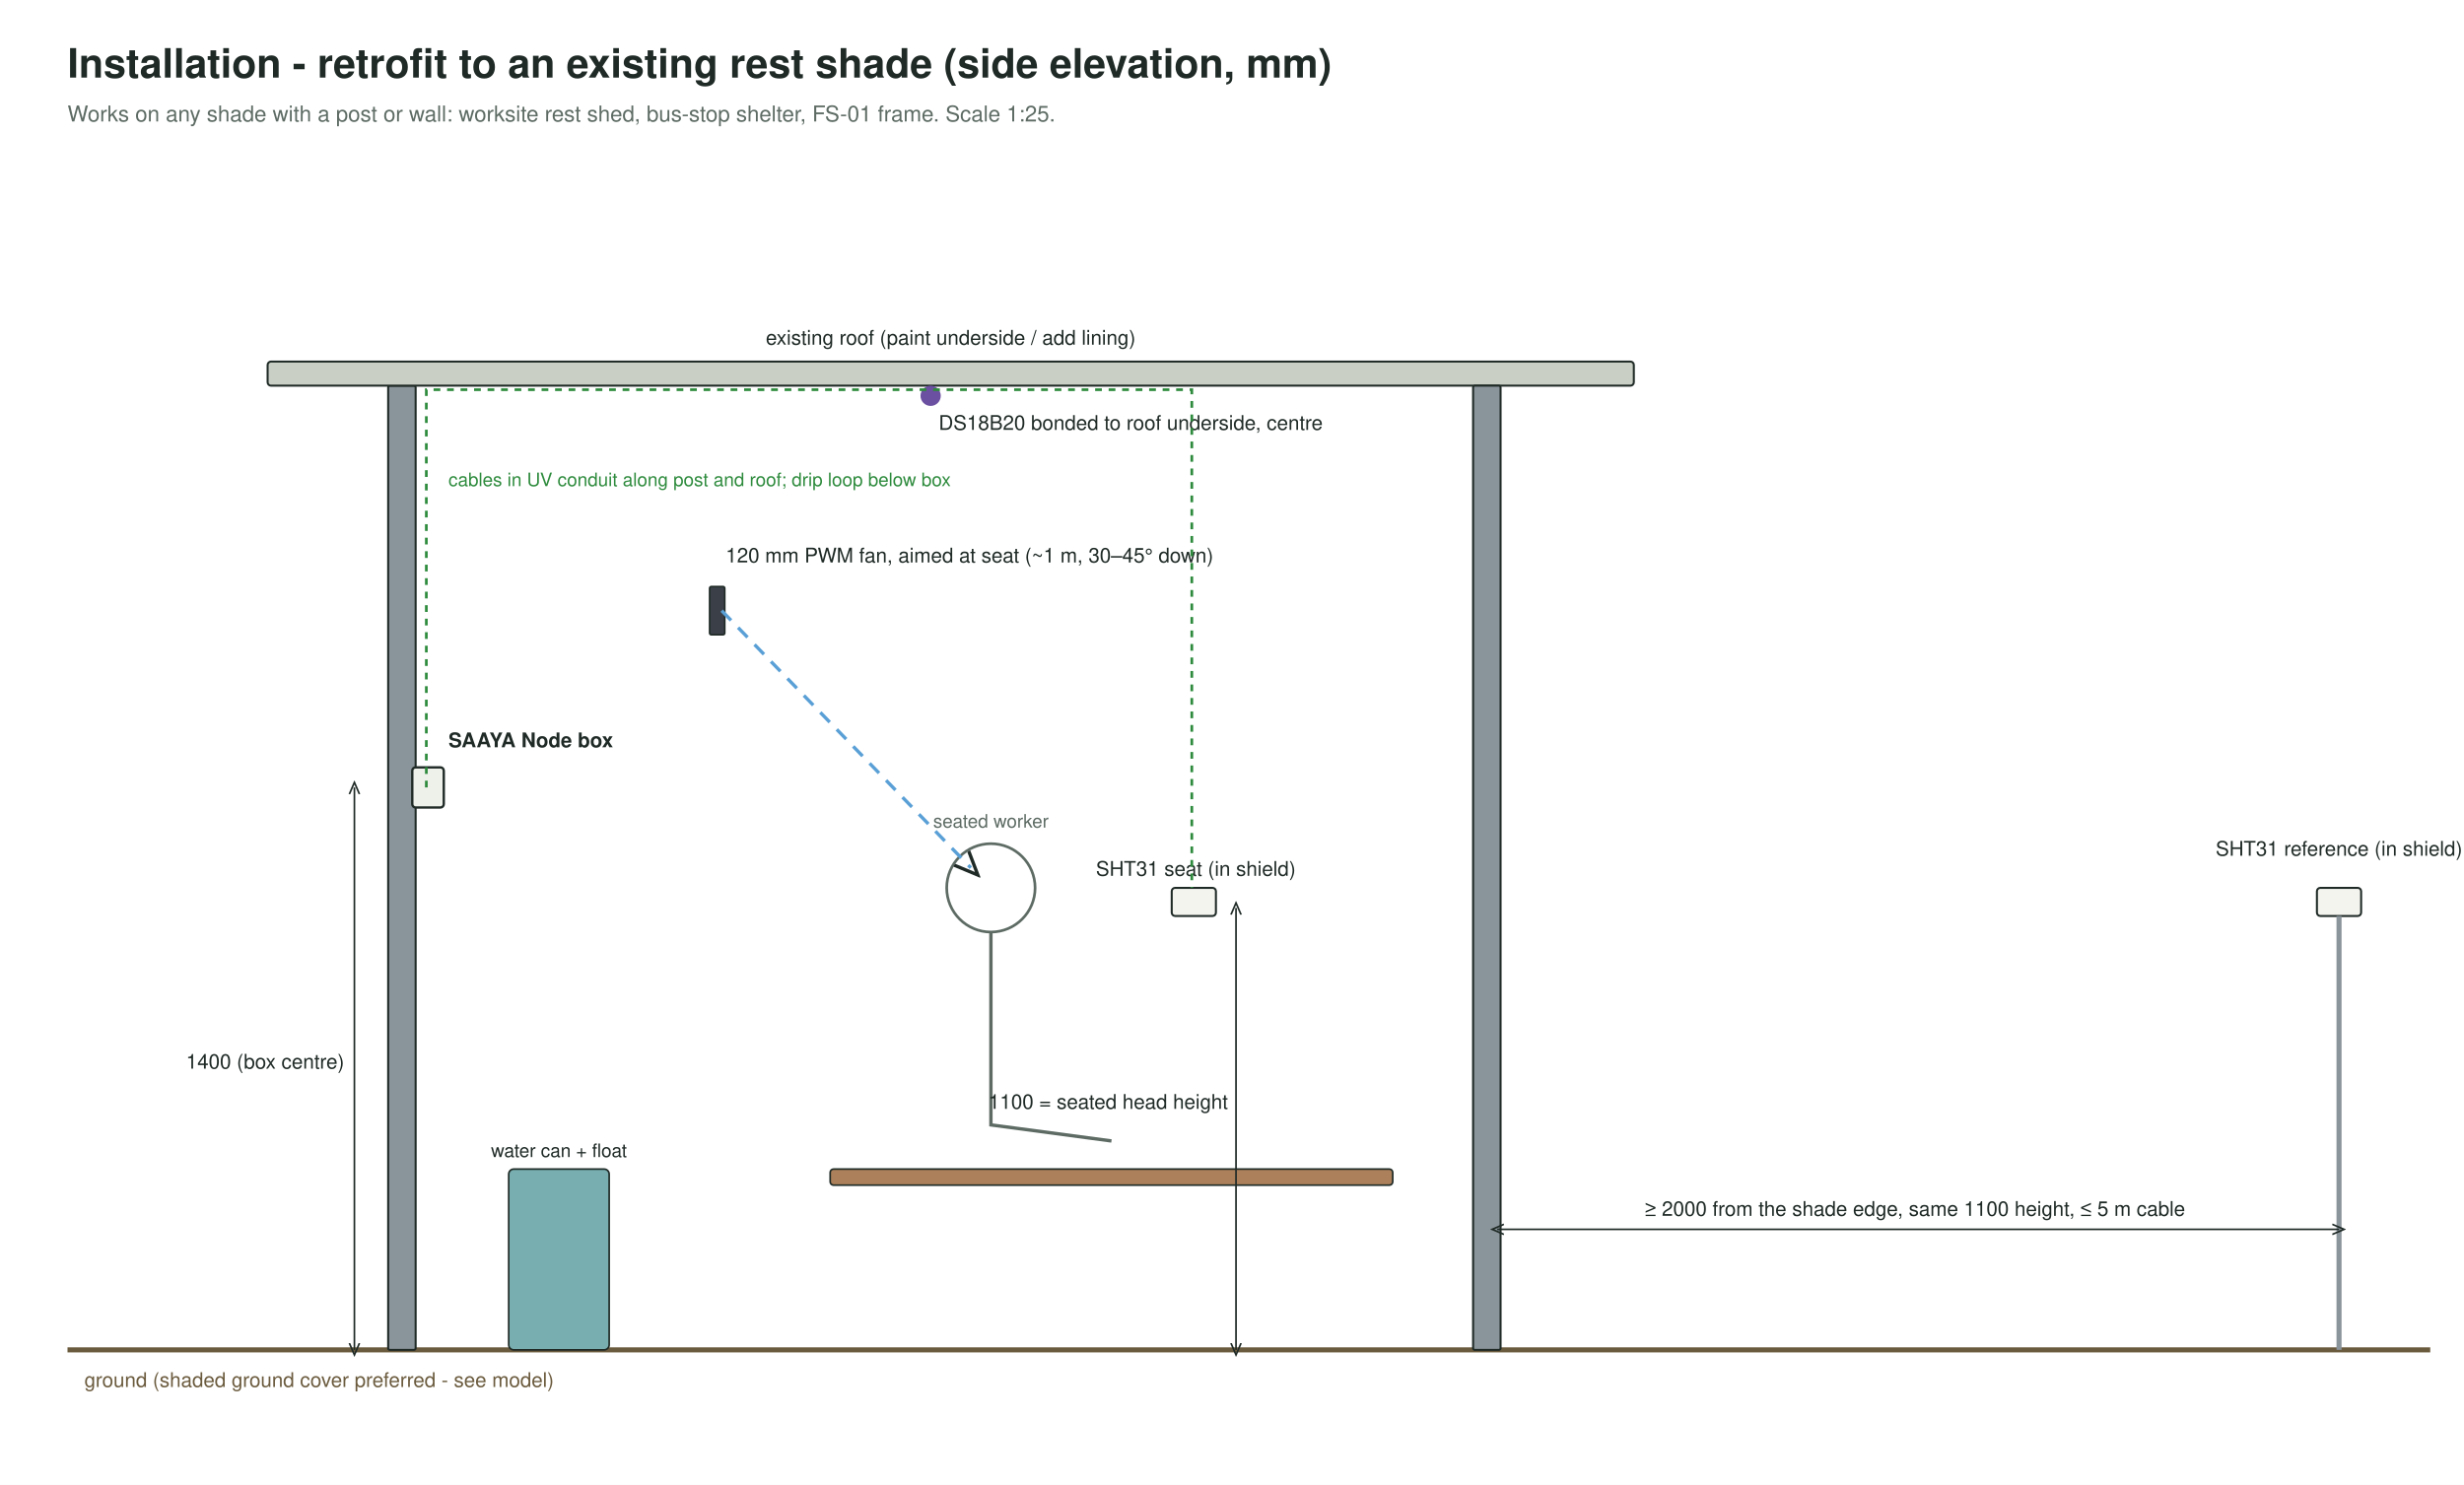
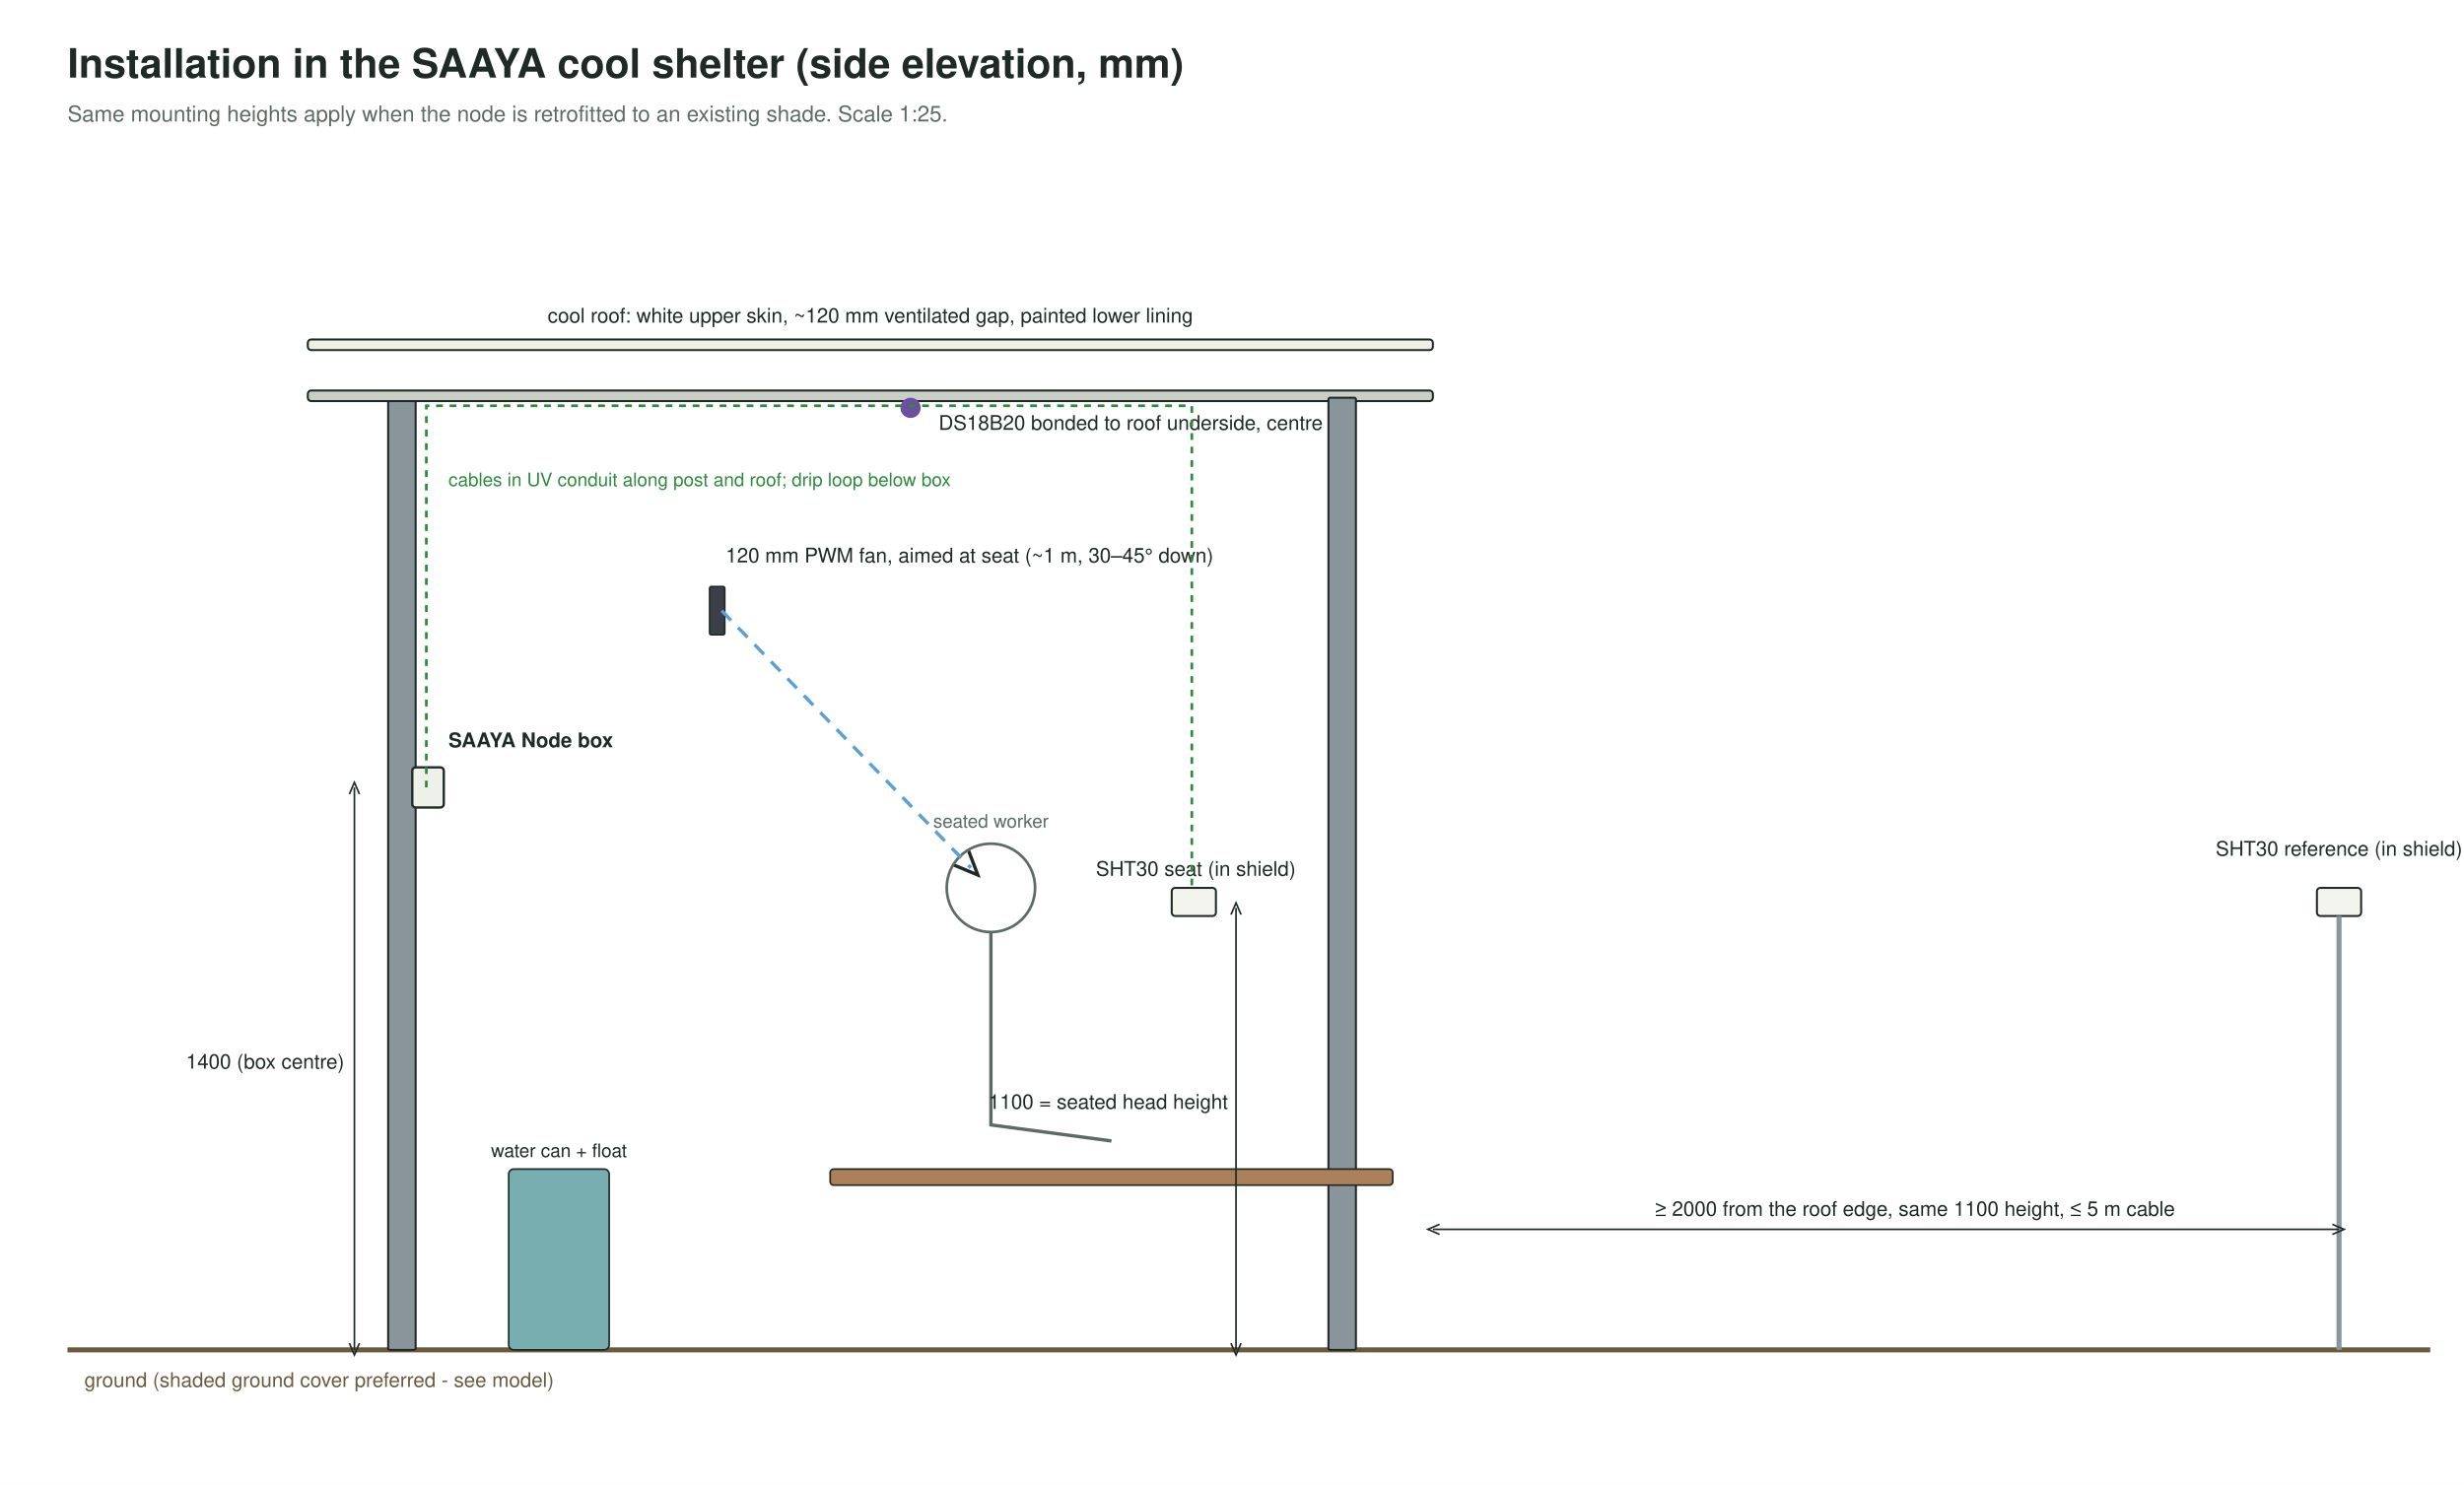
<svg xmlns="http://www.w3.org/2000/svg" width="1460" height="880" viewBox="0 0 1460 880" font-family="Helvetica,Arial,sans-serif">
  <rect width="1460" height="880" fill="#ffffff" />
  <defs>
    <marker id="ar" markerWidth="8" markerHeight="8" refX="4" refY="4" orient="auto-start-reverse">
      <path d="M0,1 L7,4 L0,7" fill="none" stroke="#1f2a26" />
    </marker>
  </defs>
-   <text x="40" y="46" font-size="24" text-anchor="start" font-weight="bold" fill="#1f2a26">Installation - retrofit to an existing rest shade (side elevation, mm)</text>
-   <text x="40" y="72" font-size="13" text-anchor="start" font-weight="normal" fill="#5d6b64">Works on any shade with a post or wall: worksite rest shed, bus-stop shelter, FS-01 frame. Scale 1:25.</text>
+   <text x="40" y="46" font-size="24" text-anchor="start" font-weight="bold" fill="#1f2a26">Installation in the SAAYA cool shelter (side elevation, mm)</text>
+   <text x="40" y="72" font-size="13" text-anchor="start" font-weight="normal" fill="#5d6b64">Same mounting heights apply when the node is retrofitted to an existing shade. Scale 1:25.</text>
  <line x1="40" y1="800" x2="1440" y2="800" stroke="#6b5b3e" stroke-width="3" />
  <text x="50" y="822" font-size="12" text-anchor="start" font-weight="normal" fill="#6b5b3e">ground (shaded ground cover preferred - see model)</text>
-   <rect x="230.0" y="228.571" width="16.286" height="571.429" rx="1" fill="#8a949b" stroke="#1f2a26" stroke-width="1.2" />
-   <rect x="158.571" y="214.286" width="809.524" height="14.286" rx="2" fill="#c9cfc5" stroke="#1f2a26" stroke-width="1.2" />
-   <text x="563.333" y="204.286" font-size="12" text-anchor="middle" font-weight="normal" fill="#1f2a26">existing roof (paint underside / add lining)</text>
-   <rect x="872.857" y="228.571" width="16.286" height="571.429" rx="1" fill="#8a949b" stroke="#1f2a26" stroke-width="1.2" />
+   <rect x="230.0" y="235.714" width="16.286" height="564.286" rx="1" fill="#8a949b" stroke="#1f2a26" stroke-width="1.2" />
+   <rect x="182.381" y="201.19" width="666.667" height="6.286" rx="2" fill="#eef0e6" stroke="#1f2a26" stroke-width="1.2" />
+   <rect x="182.381" y="231.429" width="666.667" height="6.286" rx="2" fill="#c9cfc5" stroke="#1f2a26" stroke-width="1.2" />
+   <text x="515.714" y="191.19" font-size="12" text-anchor="middle" font-weight="normal" fill="#1f2a26">cool roof: white upper skin, ~120 mm ventilated gap, painted lower lining</text>
+   <rect x="787.143" y="235.714" width="16.286" height="564.286" rx="1" fill="#8a949b" stroke="#1f2a26" stroke-width="1.2" />
  <rect x="491.905" y="692.857" width="333.333" height="9.524" rx="2" fill="#ac805a" stroke="#1f2a26" stroke-width="1" />
  <circle cx="587.143" cy="526.19" r="26.19" fill="none" stroke="#5d6b64" stroke-width="1.6" />
  <path d="M587.143,552.381 L587.143,666.667 L658.571,676.19" fill="none" stroke="#5d6b64" stroke-width="2" />
  <text x="587.143" y="490.476" font-size="11" text-anchor="middle" font-weight="normal" fill="#5d6b64">seated worker</text>
  <rect x="244.286" y="454.762" width="18.667" height="23.81" rx="2" fill="#eef0ea" stroke="#1f2a26" stroke-width="1.4" />
  <text x="265.714" y="442.857" font-size="12" text-anchor="start" font-weight="bold" fill="#1f2a26">SAAYA Node box</text>
  <line x1="210.0" y1="466.667" x2="210.0" y2="800" stroke="#1f2a26" marker-start="url(#ar)" marker-end="url(#ar)" />
  <text x="204.0" y="633.333" font-size="12" text-anchor="end" font-weight="normal" fill="#1f2a26">1400 (box centre)</text>
  <rect x="420.476" y="347.619" width="8.952" height="28.571" rx="1" fill="#3b4048" stroke="#1f2a26" stroke-width="1" />
  <path d="M427.619,361.905 L575.238,514.286" stroke="#5aa0d6" stroke-width="2" stroke-dasharray="8 6" marker-end="url(#ar)" />
  <text x="430.0" y="333.333" font-size="12" text-anchor="start" font-weight="normal" fill="#1f2a26">120 mm PWM fan, aimed at seat (~1 m, 30–45° down)</text>
  <rect x="694.286" y="526.19" width="26.19" height="16.667" rx="2" fill="#f4f4ef" stroke="#1f2a26" stroke-width="1.2" />
-   <text x="708.571" y="519.048" font-size="12" text-anchor="middle" font-weight="normal" fill="#1f2a26">SHT31 seat (in shield)</text>
+   <text x="708.571" y="519.048" font-size="12" text-anchor="middle" font-weight="normal" fill="#1f2a26">SHT30 seat (in shield)</text>
  <line x1="732.381" y1="538.095" x2="732.381" y2="800" stroke="#1f2a26" marker-start="url(#ar)" marker-end="url(#ar)" />
  <text x="727.619" y="657.143" font-size="12" text-anchor="end" font-weight="normal" fill="#1f2a26">1100 = seated head height</text>
-   <circle cx="551.429" cy="234.571" r="6" fill="#6b4fa0" />
+   <circle cx="539.524" cy="241.714" r="6" fill="#6b4fa0" />
  <text x="556.19" y="254.762" font-size="12" text-anchor="start" font-weight="normal" fill="#1f2a26">DS18B20 bonded to roof underside, centre</text>
  <rect x="1372.857" y="526.19" width="26.19" height="16.667" rx="2" fill="#f4f4ef" stroke="#1f2a26" stroke-width="1.2" />
  <line x1="1385.952" y1="542.857" x2="1385.952" y2="800" stroke="#8a949b" stroke-width="3" />
-   <text x="1385.952" y="507.143" font-size="12" text-anchor="middle" font-weight="normal" fill="#1f2a26">SHT31 reference (in shield)</text>
-   <line x1="887.143" y1="728.571" x2="1385.952" y2="728.571" stroke="#1f2a26" marker-start="url(#ar)" marker-end="url(#ar)" />
-   <text x="1134.762" y="720.571" font-size="12" text-anchor="middle" font-weight="normal" fill="#1f2a26">≥ 2000 from the shade edge, same 1100 height, ≤ 5 m cable</text>
+   <text x="1385.952" y="507.143" font-size="12" text-anchor="middle" font-weight="normal" fill="#1f2a26">SHT30 reference (in shield)</text>
+   <line x1="849.048" y1="728.571" x2="1385.952" y2="728.571" stroke="#1f2a26" marker-start="url(#ar)" marker-end="url(#ar)" />
+   <text x="1134.762" y="720.571" font-size="12" text-anchor="middle" font-weight="normal" fill="#1f2a26">≥ 2000 from the roof edge, same 1100 height, ≤ 5 m cable</text>
  <rect x="301.429" y="692.857" width="59.524" height="107.143" rx="3" fill="#78aeb0" stroke="#1f2a26" stroke-width="1" />
  <text x="331.19" y="685.714" font-size="11" text-anchor="middle" font-weight="normal" fill="#1f2a26">water can + float</text>
-   <path d="M252.619,466.667 L252.619,230.952 L706.19,230.952 L706.19,526.19" fill="none" stroke="#2e8b3d" stroke-width="1.6" stroke-dasharray="4 4" />
+   <path d="M252.619,466.667 L252.619,240.476 L706.19,240.476 L706.19,526.19" fill="none" stroke="#2e8b3d" stroke-width="1.6" stroke-dasharray="4 4" />
  <text x="265.714" y="288.095" font-size="11" text-anchor="start" font-weight="normal" fill="#2e8b3d">cables in UV conduit along post and roof; drip loop below box</text>
</svg>
